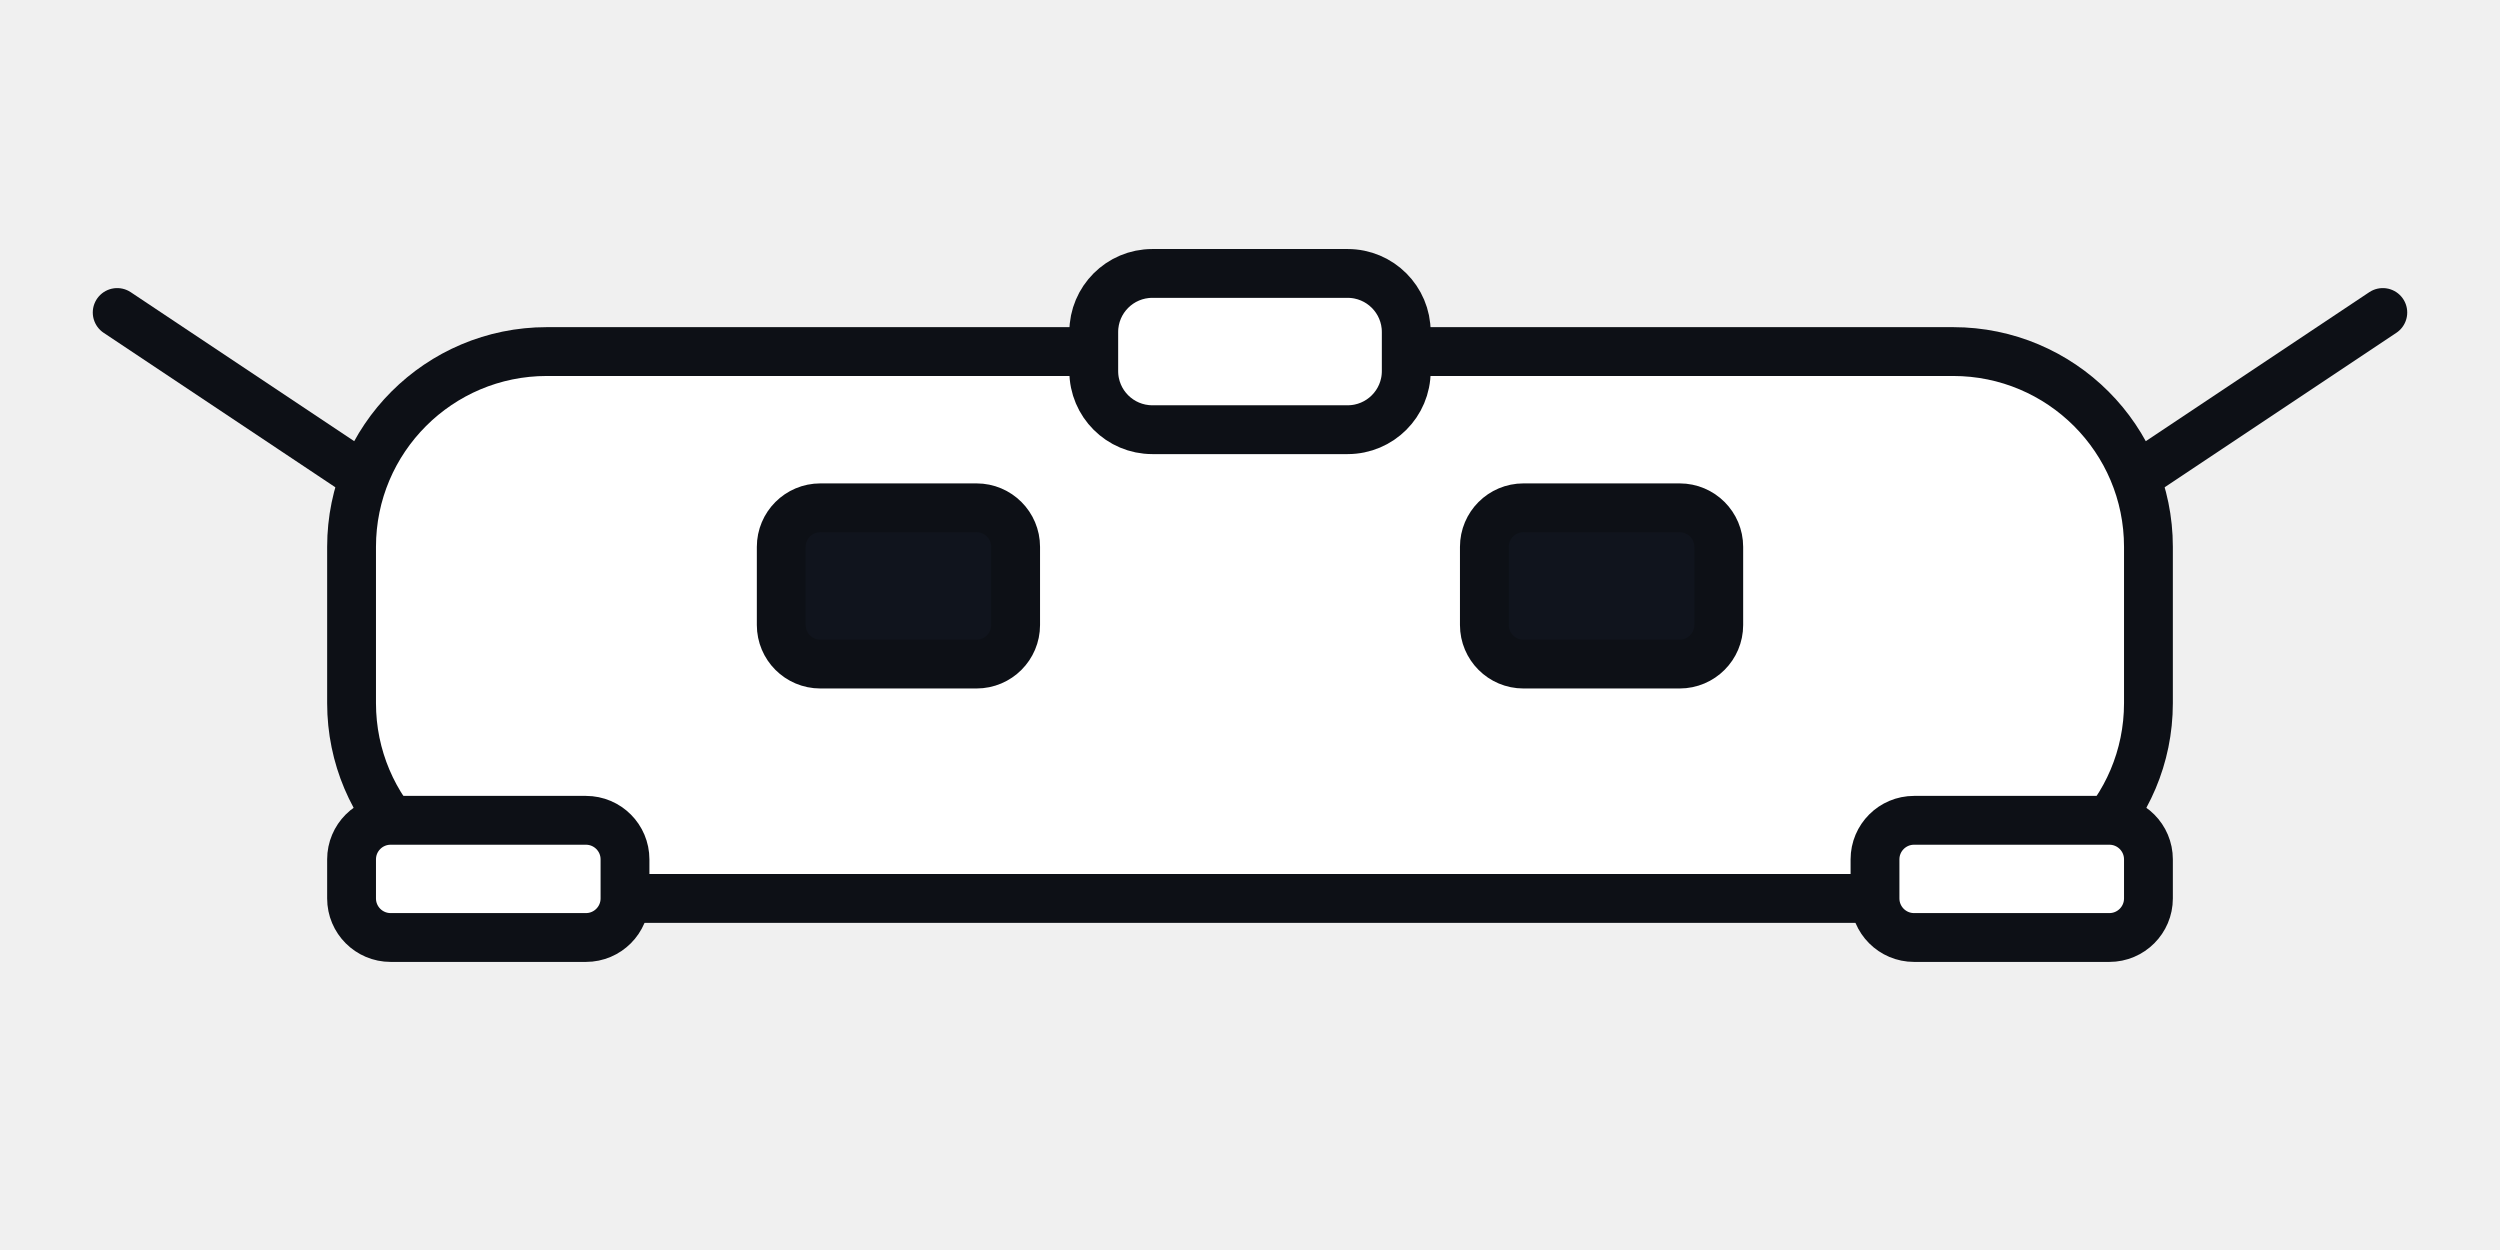
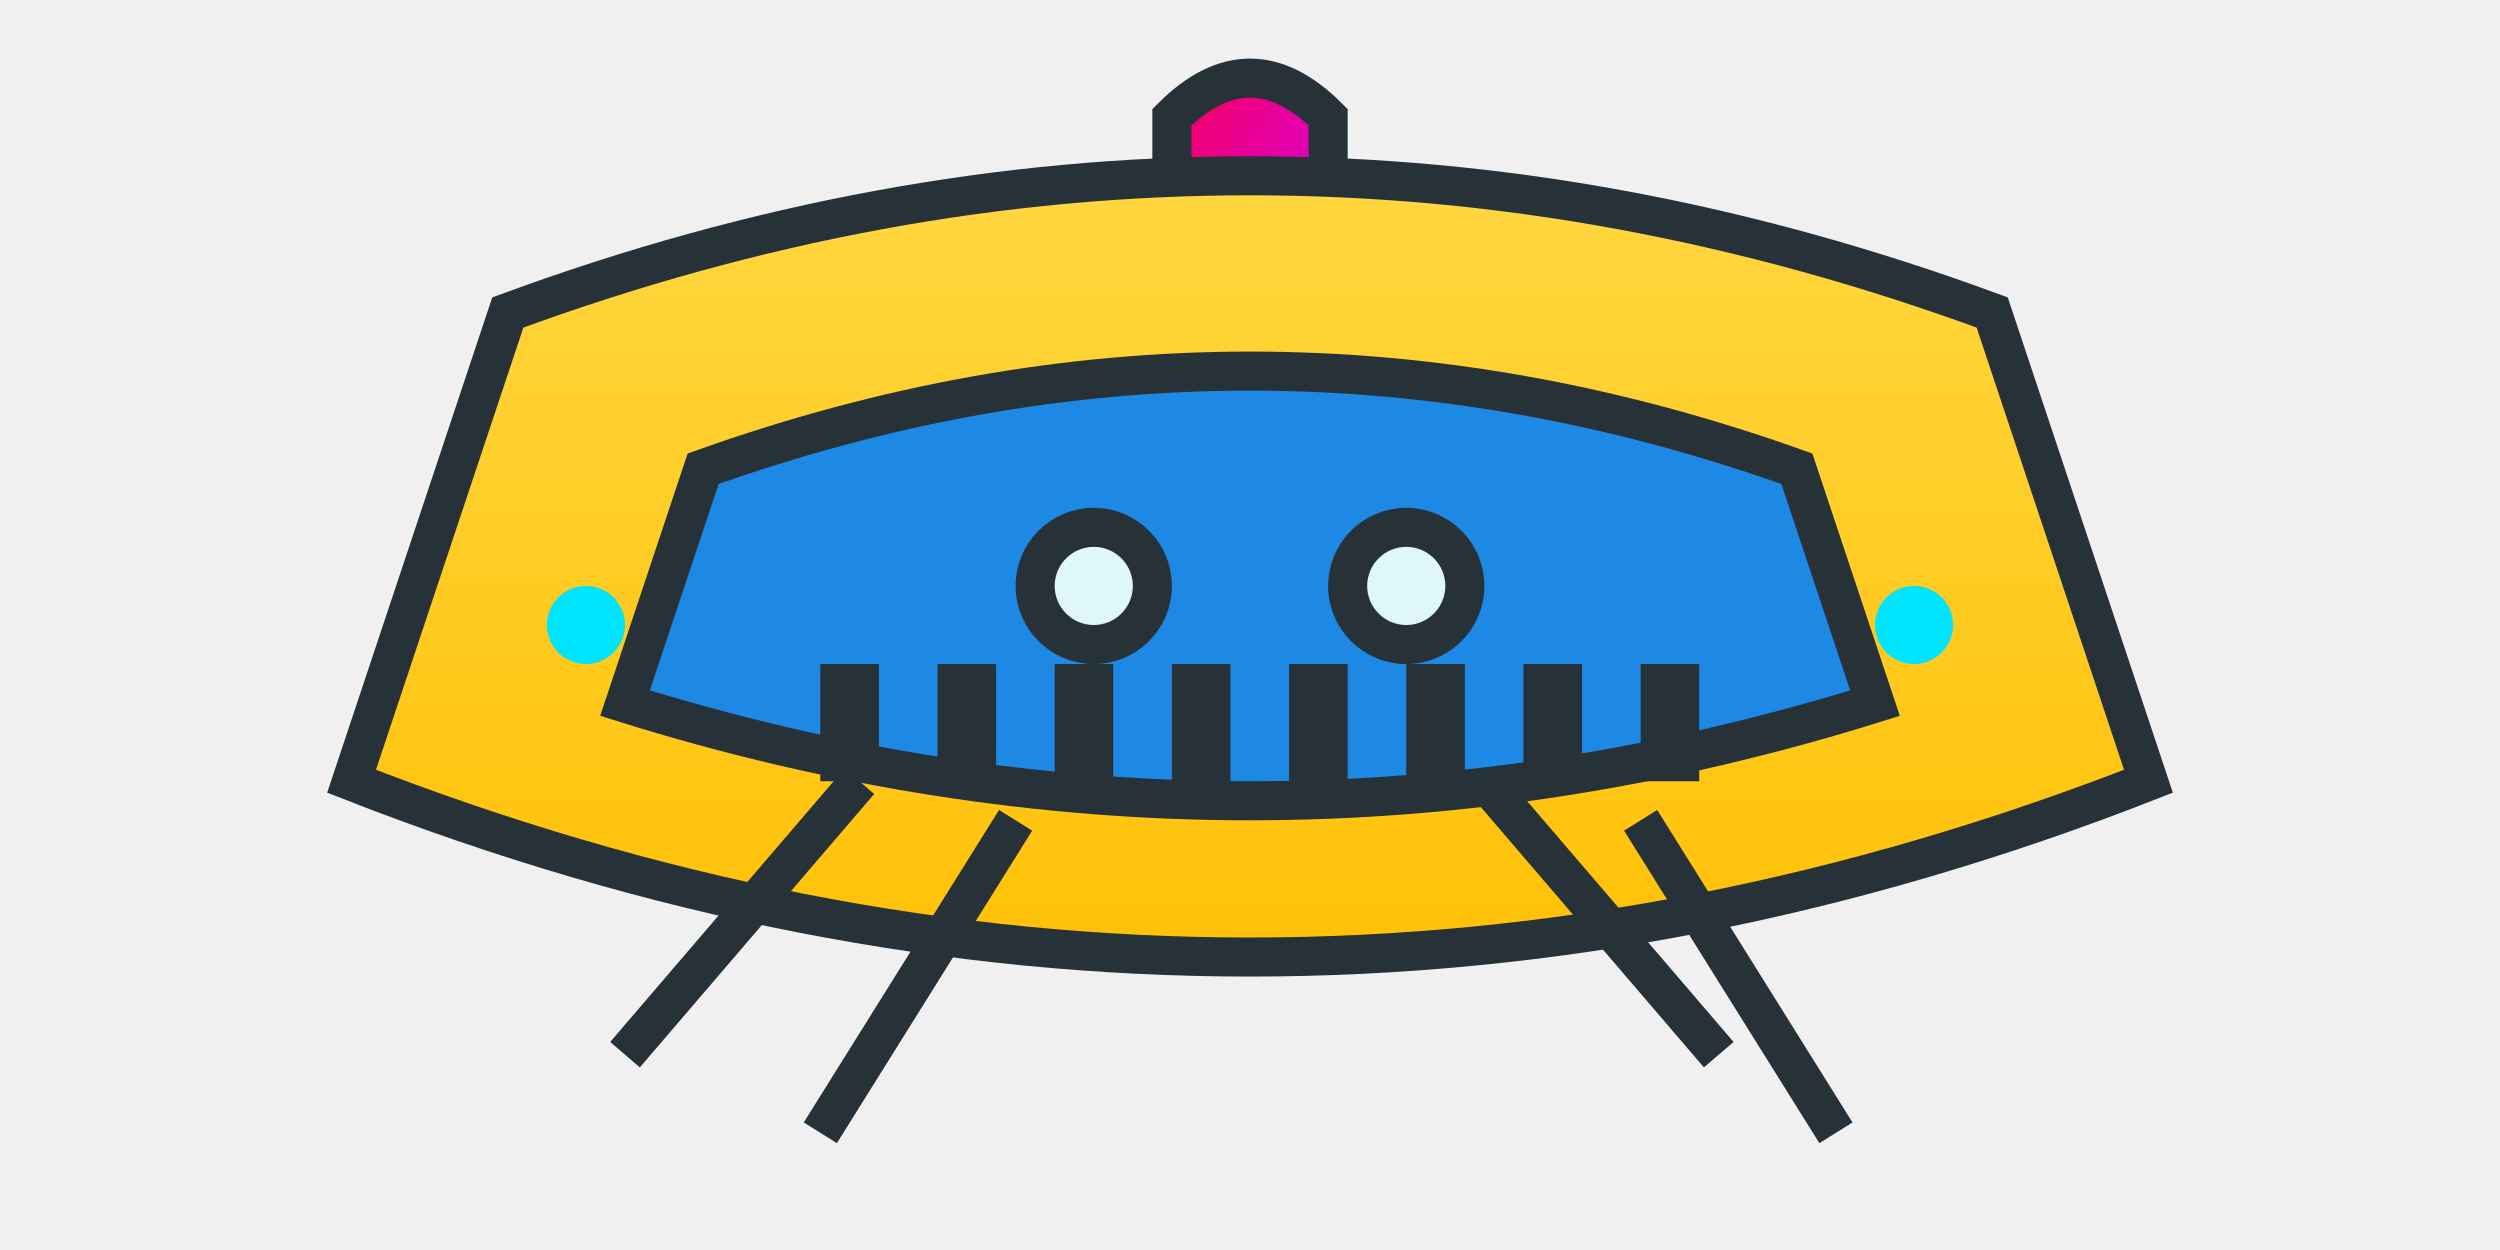
<svg xmlns="http://www.w3.org/2000/svg" width="128" height="64" viewBox="0 0 128 64">
-   <g fill="#ffffff" stroke="#0d1016" stroke-width="2.5" stroke-linejoin="round" stroke-linecap="round">
-     <rect x="18" y="18" width="92" height="28" rx="10" />
-     <path d="M18 24 L6 16 M110 24 L122 16" />
-     <rect x="40" y="26" width="12" height="8" rx="2" fill="#10141d" />
-     <rect x="76" y="26" width="12" height="8" rx="2" fill="#10141d" />
-     <rect x="18" y="42" width="14" height="6" rx="2" />
-     <rect x="96" y="42" width="14" height="6" rx="2" />
-     <rect x="56" y="14" width="16" height="8" rx="3" />
+   <defs>
+     <linearGradient id="neonCore" x1="0" y1="0" x2="0" y2="1">
+       <stop offset="0%" stop-color="#00E5FF" />
+       <stop offset="100%" stop-color="#18FFFF" />
+     </linearGradient>
+     <linearGradient id="neonMagenta" x1="0" y1="0" x2="1" y2="1">
+       <stop offset="0%" stop-color="#F50057" />
+       <stop offset="100%" stop-color="#D500F9" />
+     </linearGradient>
+     <linearGradient id="neonLime" x1="0" y1="0" x2="0" y2="1">
+       <stop offset="0%" stop-color="#C6FF00" />
+       <stop offset="100%" stop-color="#76FF03" />
+     </linearGradient>
+     <linearGradient id="gold" x1="0" y1="0" x2="0" y2="1">
+       <stop offset="0%" stop-color="#FFD740" />
+       <stop offset="100%" stop-color="#FFC107" />
+     </linearGradient>
+     <filter id="glow" x="-60%" y="-60%" width="220%" height="220%">
+       <feGaussianBlur stdDeviation="2.5" result="b" />
+       <feMerge>
+         <feMergeNode in="b" />
+         <feMergeNode in="SourceGraphic" />
+       </feMerge>
+     </filter>
+     <style>
+       .ol { stroke:#263238; stroke-width:2; }
+       .light { fill:#E0F7FA; }
+       .cyan { fill:#00E5FF; }
+       .blue { fill:#40C4FF; }
+       .mag { fill:url(#neonMagenta); }
+       .lime { fill:url(#neonLime); }
+       .gold { fill:url(#gold); }
+       .steel { fill:#37474F; }
+       .panel { fill:#1E88E5; }
+       .vent  { fill:#263238; }
+       .core  { fill:url(#neonCore); filter:url(#glow); }
+     </style>
+   </defs>
+   <g id="boss_beetle">
+     <path class="mag ol" d="M60 6 Q64 2 68 6 L68 16 Q64 12 60 16 Z" />
+     <path class="gold ol" d="M26 16 Q64 2 102 16 L110 40 Q64 58 18 40 Z" />
+     <path class="panel ol" d="M36 24 Q64 14 92 24 L96 36 Q64 46 32 36 Z" />
+     <circle cx="56" cy="30" r="3" class="light ol" />
+     <circle cx="72" cy="30" r="3" class="light ol" />
+     <path class="mag ol" d="M44 40 l-12 14 M52 42 l-10 16 M84 42 l10 16 M76 40 l12 14" />
+     <g id="vents">
+       <rect x="42" y="34" width="3" height="6" class="vent" />
+       <rect x="48" y="34" width="3" height="6" class="vent" />
+       <rect x="54" y="34" width="3" height="6" class="vent" />
+       <rect x="60" y="34" width="3" height="6" class="vent" />
+       <rect x="66" y="34" width="3" height="6" class="vent" />
+       <rect x="72" y="34" width="3" height="6" class="vent" />
+       <rect x="78" y="34" width="3" height="6" class="vent" />
+       <rect x="84" y="34" width="3" height="6" class="vent" />
+     </g>
+     <g id="side_leds">
+       <circle cx="30" cy="32" r="2" class="cyan" />
+       <circle cx="98" cy="32" r="2" class="cyan" />
+     </g>
  </g>
</svg>
